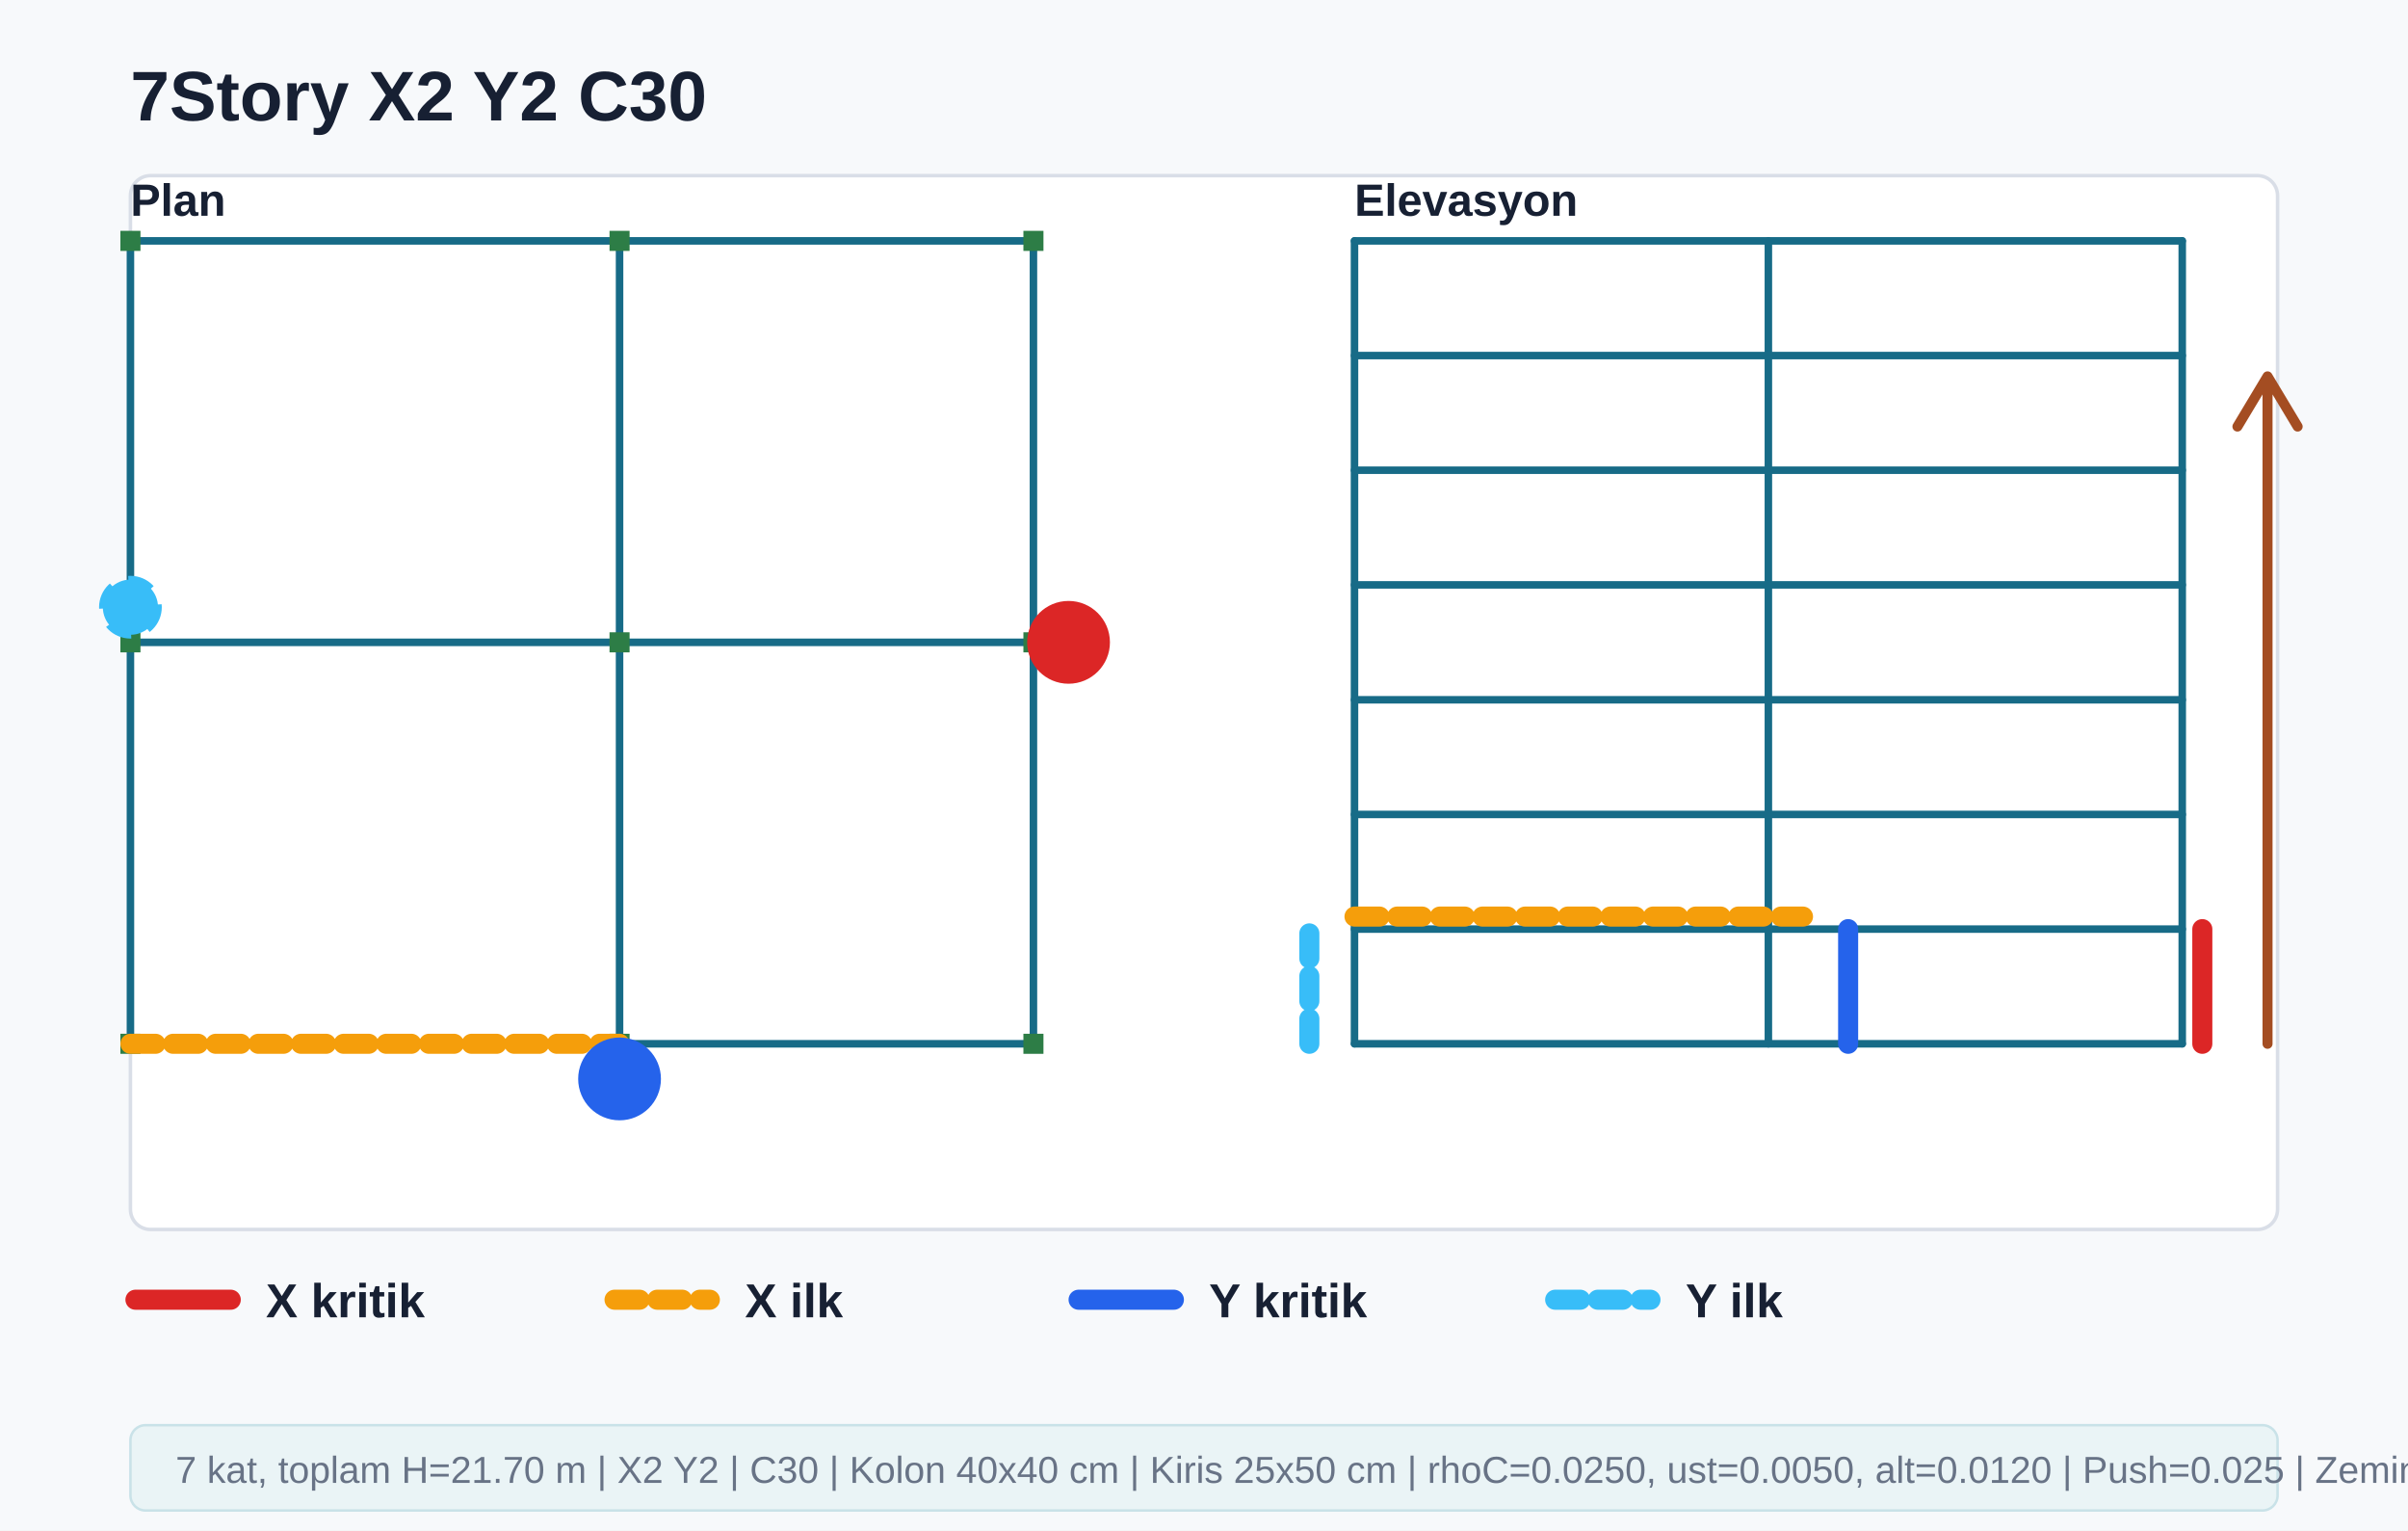
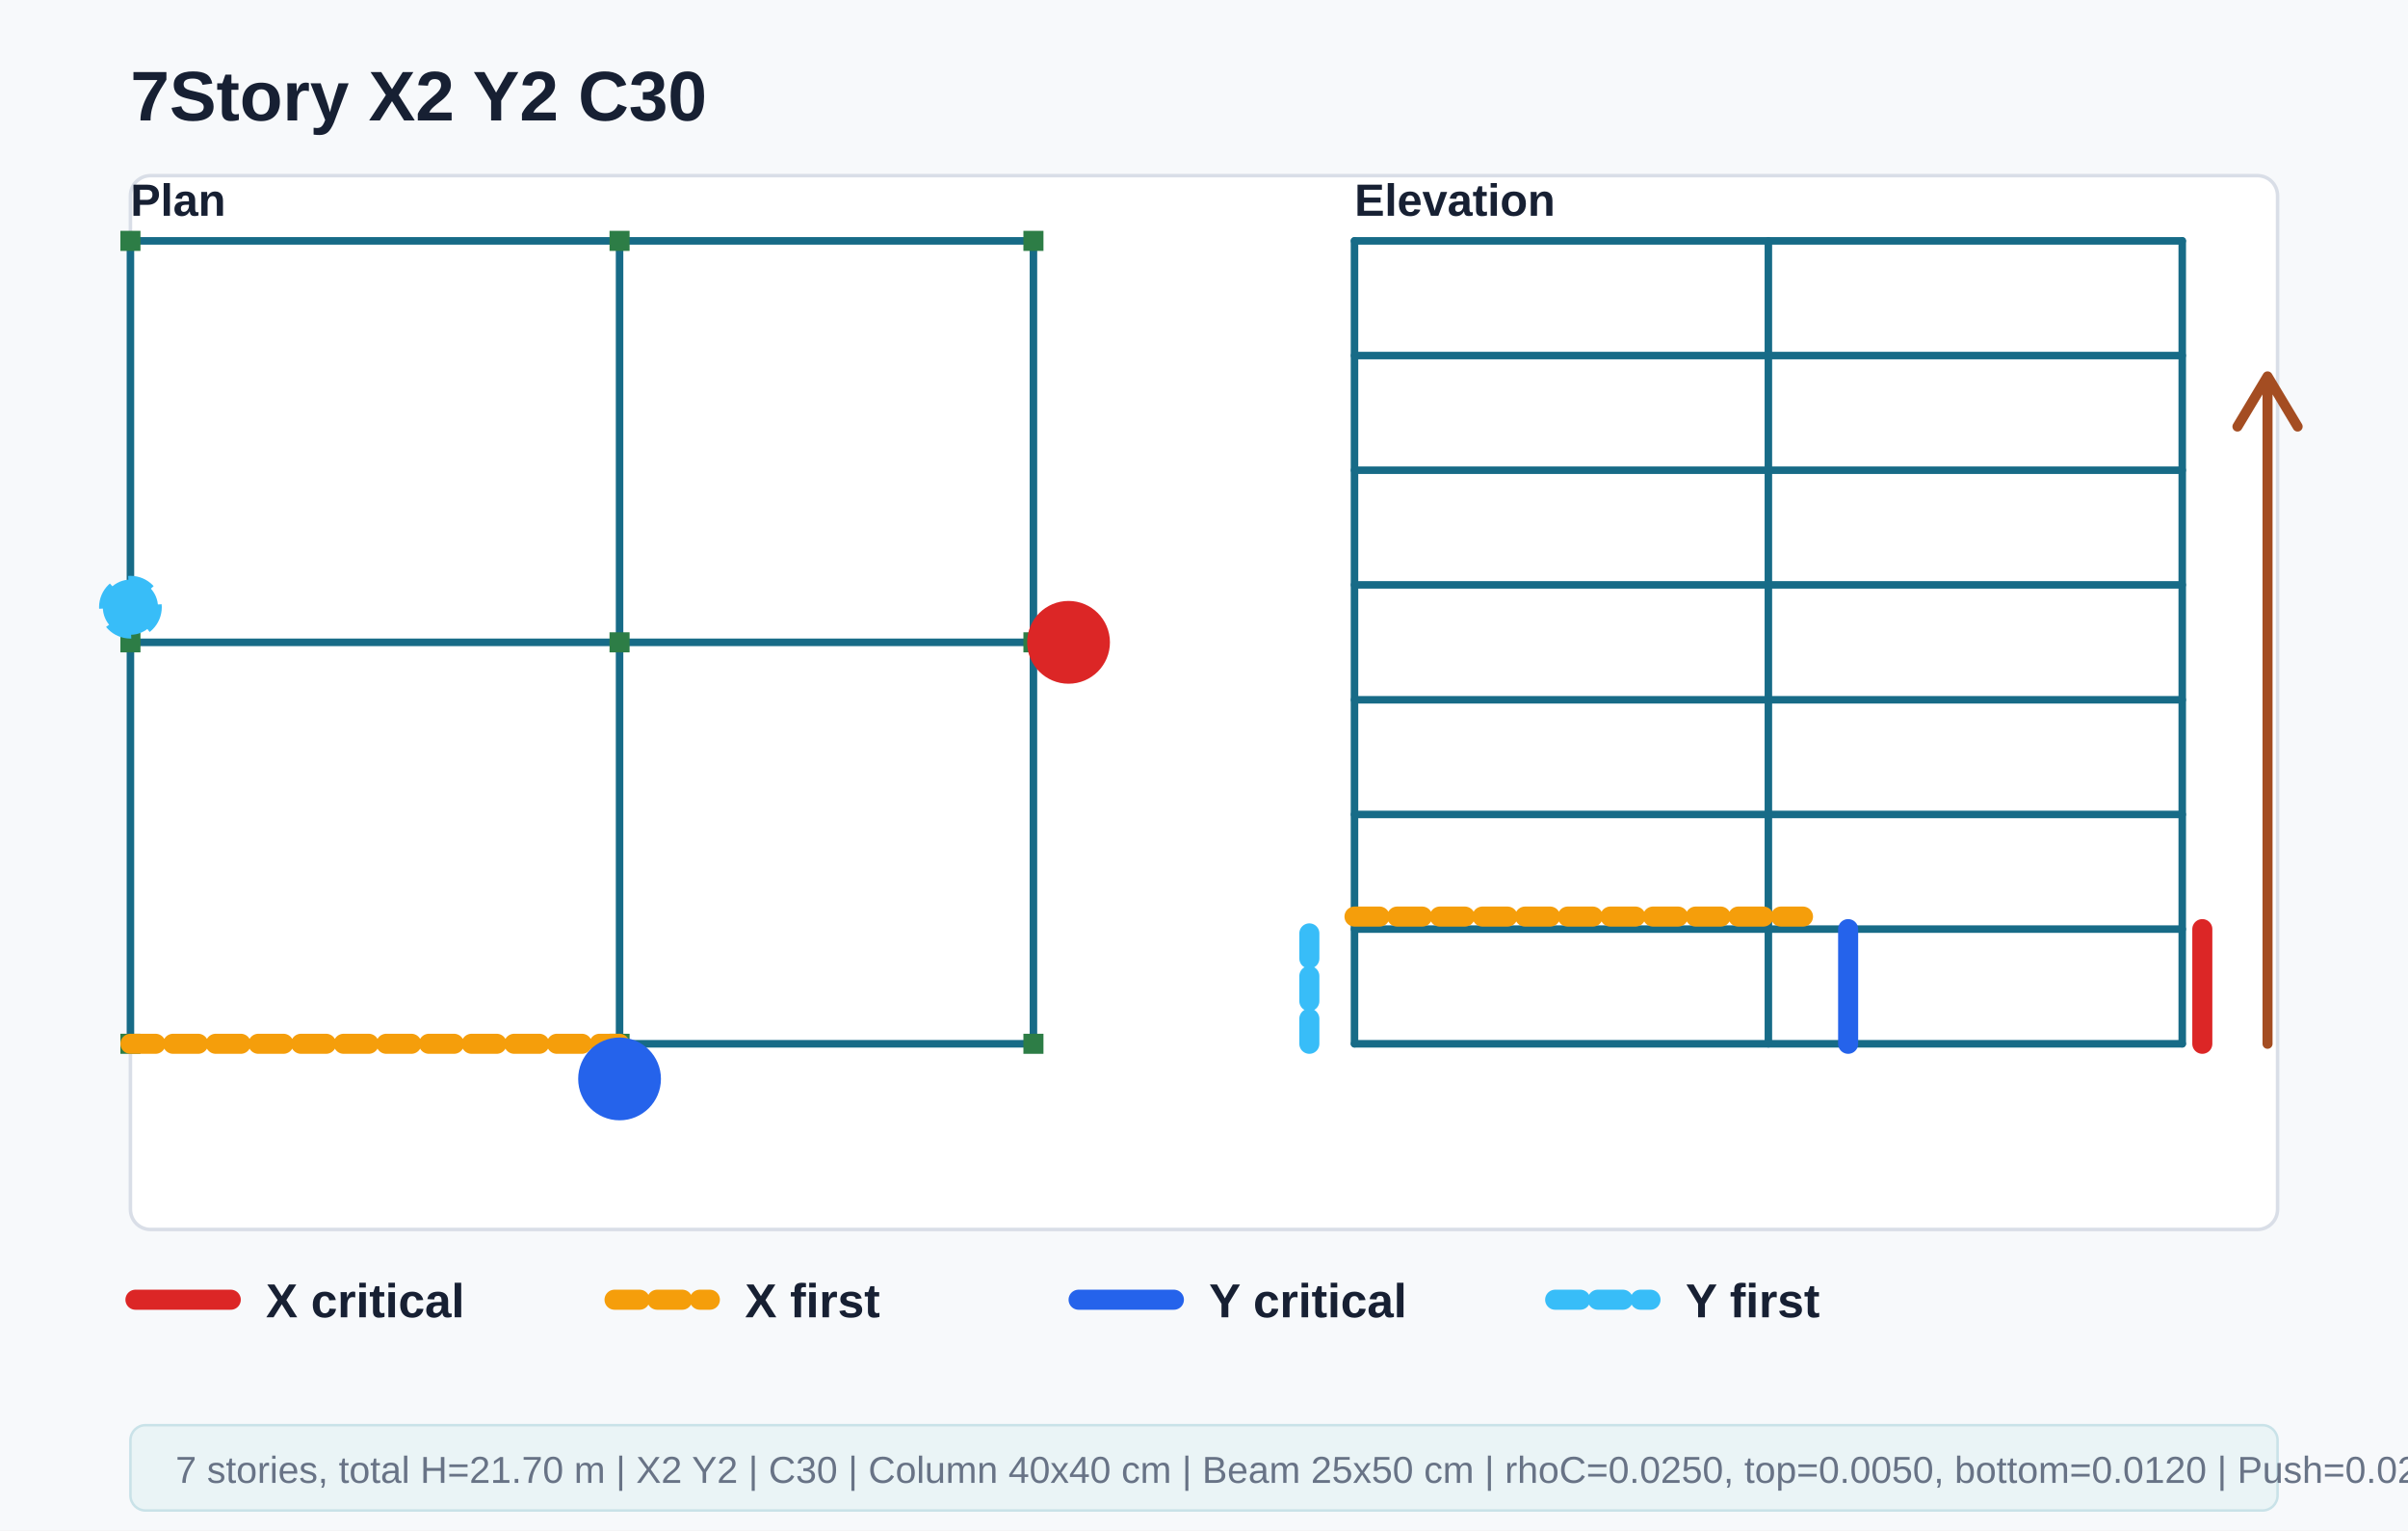
<svg xmlns="http://www.w3.org/2000/svg" width="960" height="610" viewBox="0 0 960 610">
  <style>
    .bg { fill: #f7f9fb; }
    .panel { fill: #ffffff; stroke: #d9dee7; stroke-width: 1.4; }
    .grid { stroke: #176b87; stroke-width: 3; stroke-linecap: round; }
    .joint { fill: #2d7d46; }
    .push { stroke: #a44d22; stroke-width: 4; fill: none; stroke-linecap: round; stroke-linejoin: round; }
    .title { font: 700 28px Segoe UI, Arial, sans-serif; fill: #172033; }
    .label { font: 700 18px Segoe UI, Arial, sans-serif; fill: #172033; }
    .meta { font: 15px Segoe UI, Arial, sans-serif; fill: #687386; }
    .badge { fill: #eaf4f6; stroke: #c9e2e8; }
    .highlight { stroke-width: 8; stroke-linecap: round; fill: none; }
    .marker { stroke: #ffffff; stroke-width: 3; }
    .x-critical { stroke: #dc2626; fill: #dc2626; }
    .x-first { stroke: #f59e0b; fill: #f59e0b; stroke-dasharray: 10 7; }
    .y-critical { stroke: #2563eb; fill: #2563eb; }
    .y-first { stroke: #38bdf8; fill: #38bdf8; stroke-dasharray: 10 7; }
    .legend text { font: 700 19px Segoe UI, Arial, sans-serif; fill: #172033; }
  </style>
  <rect width="100%" height="100%" class="bg" />
  <text x="52" y="48" class="title">7Story X2 Y2 C30</text>
  <rect x="52" y="70" width="856" height="420" rx="8" class="panel" />
  <text x="52" y="86" class="label">Plan</text>
-   <text x="540" y="86" class="label">Elevasyon</text>
+   <text x="540" y="86" class="label">Elevation</text>
  <line x1="52.0" y1="96" x2="52.0" y2="416" class="grid" />
  <line x1="247.0" y1="96" x2="247.0" y2="416" class="grid" />
  <line x1="412.0" y1="96" x2="412.0" y2="416" class="grid" />
  <line x1="52" y1="96.0" x2="412" y2="96.0" class="grid" />
  <line x1="52" y1="256.0" x2="412" y2="256.0" class="grid" />
  <line x1="52" y1="416.0" x2="412" y2="416.0" class="grid" />
  <rect x="48.0" y="92.0" width="8" height="8" class="joint" />
  <rect x="48.0" y="252.0" width="8" height="8" class="joint" />
  <rect x="48.0" y="412.0" width="8" height="8" class="joint" />
  <rect x="243.0" y="92.0" width="8" height="8" class="joint" />
  <rect x="243.0" y="252.0" width="8" height="8" class="joint" />
  <rect x="243.0" y="412.0" width="8" height="8" class="joint" />
  <rect x="408.0" y="92.0" width="8" height="8" class="joint" />
  <rect x="408.0" y="252.0" width="8" height="8" class="joint" />
  <rect x="408.0" y="412.0" width="8" height="8" class="joint" />
  <line x1="540.0" y1="96" x2="540.0" y2="416" class="grid" />
  <line x1="705.0" y1="96" x2="705.0" y2="416" class="grid" />
  <line x1="870.0" y1="96" x2="870.0" y2="416" class="grid" />
  <line x1="540" y1="416.0" x2="870" y2="416.0" class="grid" />
  <line x1="540" y1="370.3" x2="870" y2="370.3" class="grid" />
  <line x1="540" y1="324.6" x2="870" y2="324.6" class="grid" />
  <line x1="540" y1="278.9" x2="870" y2="278.9" class="grid" />
  <line x1="540" y1="233.1" x2="870" y2="233.1" class="grid" />
  <line x1="540" y1="187.4" x2="870" y2="187.4" class="grid" />
  <line x1="540" y1="141.7" x2="870" y2="141.7" class="grid" />
  <line x1="540" y1="96.0" x2="870" y2="96.0" class="grid" />
  <circle cx="426.0" cy="256.0" r="15" class="marker x-critical" />
  <line x1="878.0" y1="416.0" x2="878.0" y2="370.3" class="highlight x-critical" />
  <line x1="52.0" y1="416.0" x2="247.0" y2="416.0" class="highlight x-first" />
  <line x1="540.0" y1="365.3" x2="718.8" y2="365.3" class="highlight x-first" />
  <circle cx="247.0" cy="430.0" r="15" class="marker y-critical" />
  <line x1="736.8" y1="416.0" x2="736.8" y2="370.3" class="highlight y-critical" />
  <circle cx="52.0" cy="242.0" r="11" class="marker y-first" />
  <line x1="522.0" y1="416.0" x2="522.0" y2="370.3" class="highlight y-first" />
  <path d="M 904.0 416.0 L 904.0 150.0 L 892.0 170.0 M 904.0 150.0 L 916.0 170.0" class="push" />
  <g class="legend">
    <line x1="54" y1="518" x2="92" y2="518" class="highlight x-critical" />
-     <text x="106" y="525">X kritik</text>
+     <text x="106" y="525">X critical</text>
    <line x1="245" y1="518" x2="283" y2="518" class="highlight x-first" />
-     <text x="297" y="525">X ilk</text>
+     <text x="297" y="525">X first</text>
    <line x1="430" y1="518" x2="468" y2="518" class="highlight y-critical" />
-     <text x="482" y="525">Y kritik</text>
+     <text x="482" y="525">Y critical</text>
    <line x1="620" y1="518" x2="658" y2="518" class="highlight y-first" />
-     <text x="672" y="525">Y ilk</text>
+     <text x="672" y="525">Y first</text>
  </g>
  <rect x="52" y="568" width="856" height="34" rx="6" class="badge" />
  <text x="70" y="591" class="meta">
-     7 kat, toplam H=21.70 m | X2 Y2 | C30 | Kolon 40x40 cm | Kiris 25x50 cm | rhoC=0.0250, ust=0.0050, alt=0.0120 | Push=0.025 | Zemin ZE | ks=12000 kN/m3 | Radye=0.70 m rhoR=0.0020 | Doseme=0.22 m rhoS=0.0040
+     7 stories, total H=21.70 m | X2 Y2 | C30 | Column 40x40 cm | Beam 25x50 cm | rhoC=0.0250, top=0.0050, bottom=0.0120 | Push=0.025 | Soil ZE | ks=12000 kN/m3 | Raft=0.70 m rhoR=0.0020 | Slab=0.22 m rhoS=0.0040
  </text>
</svg>
